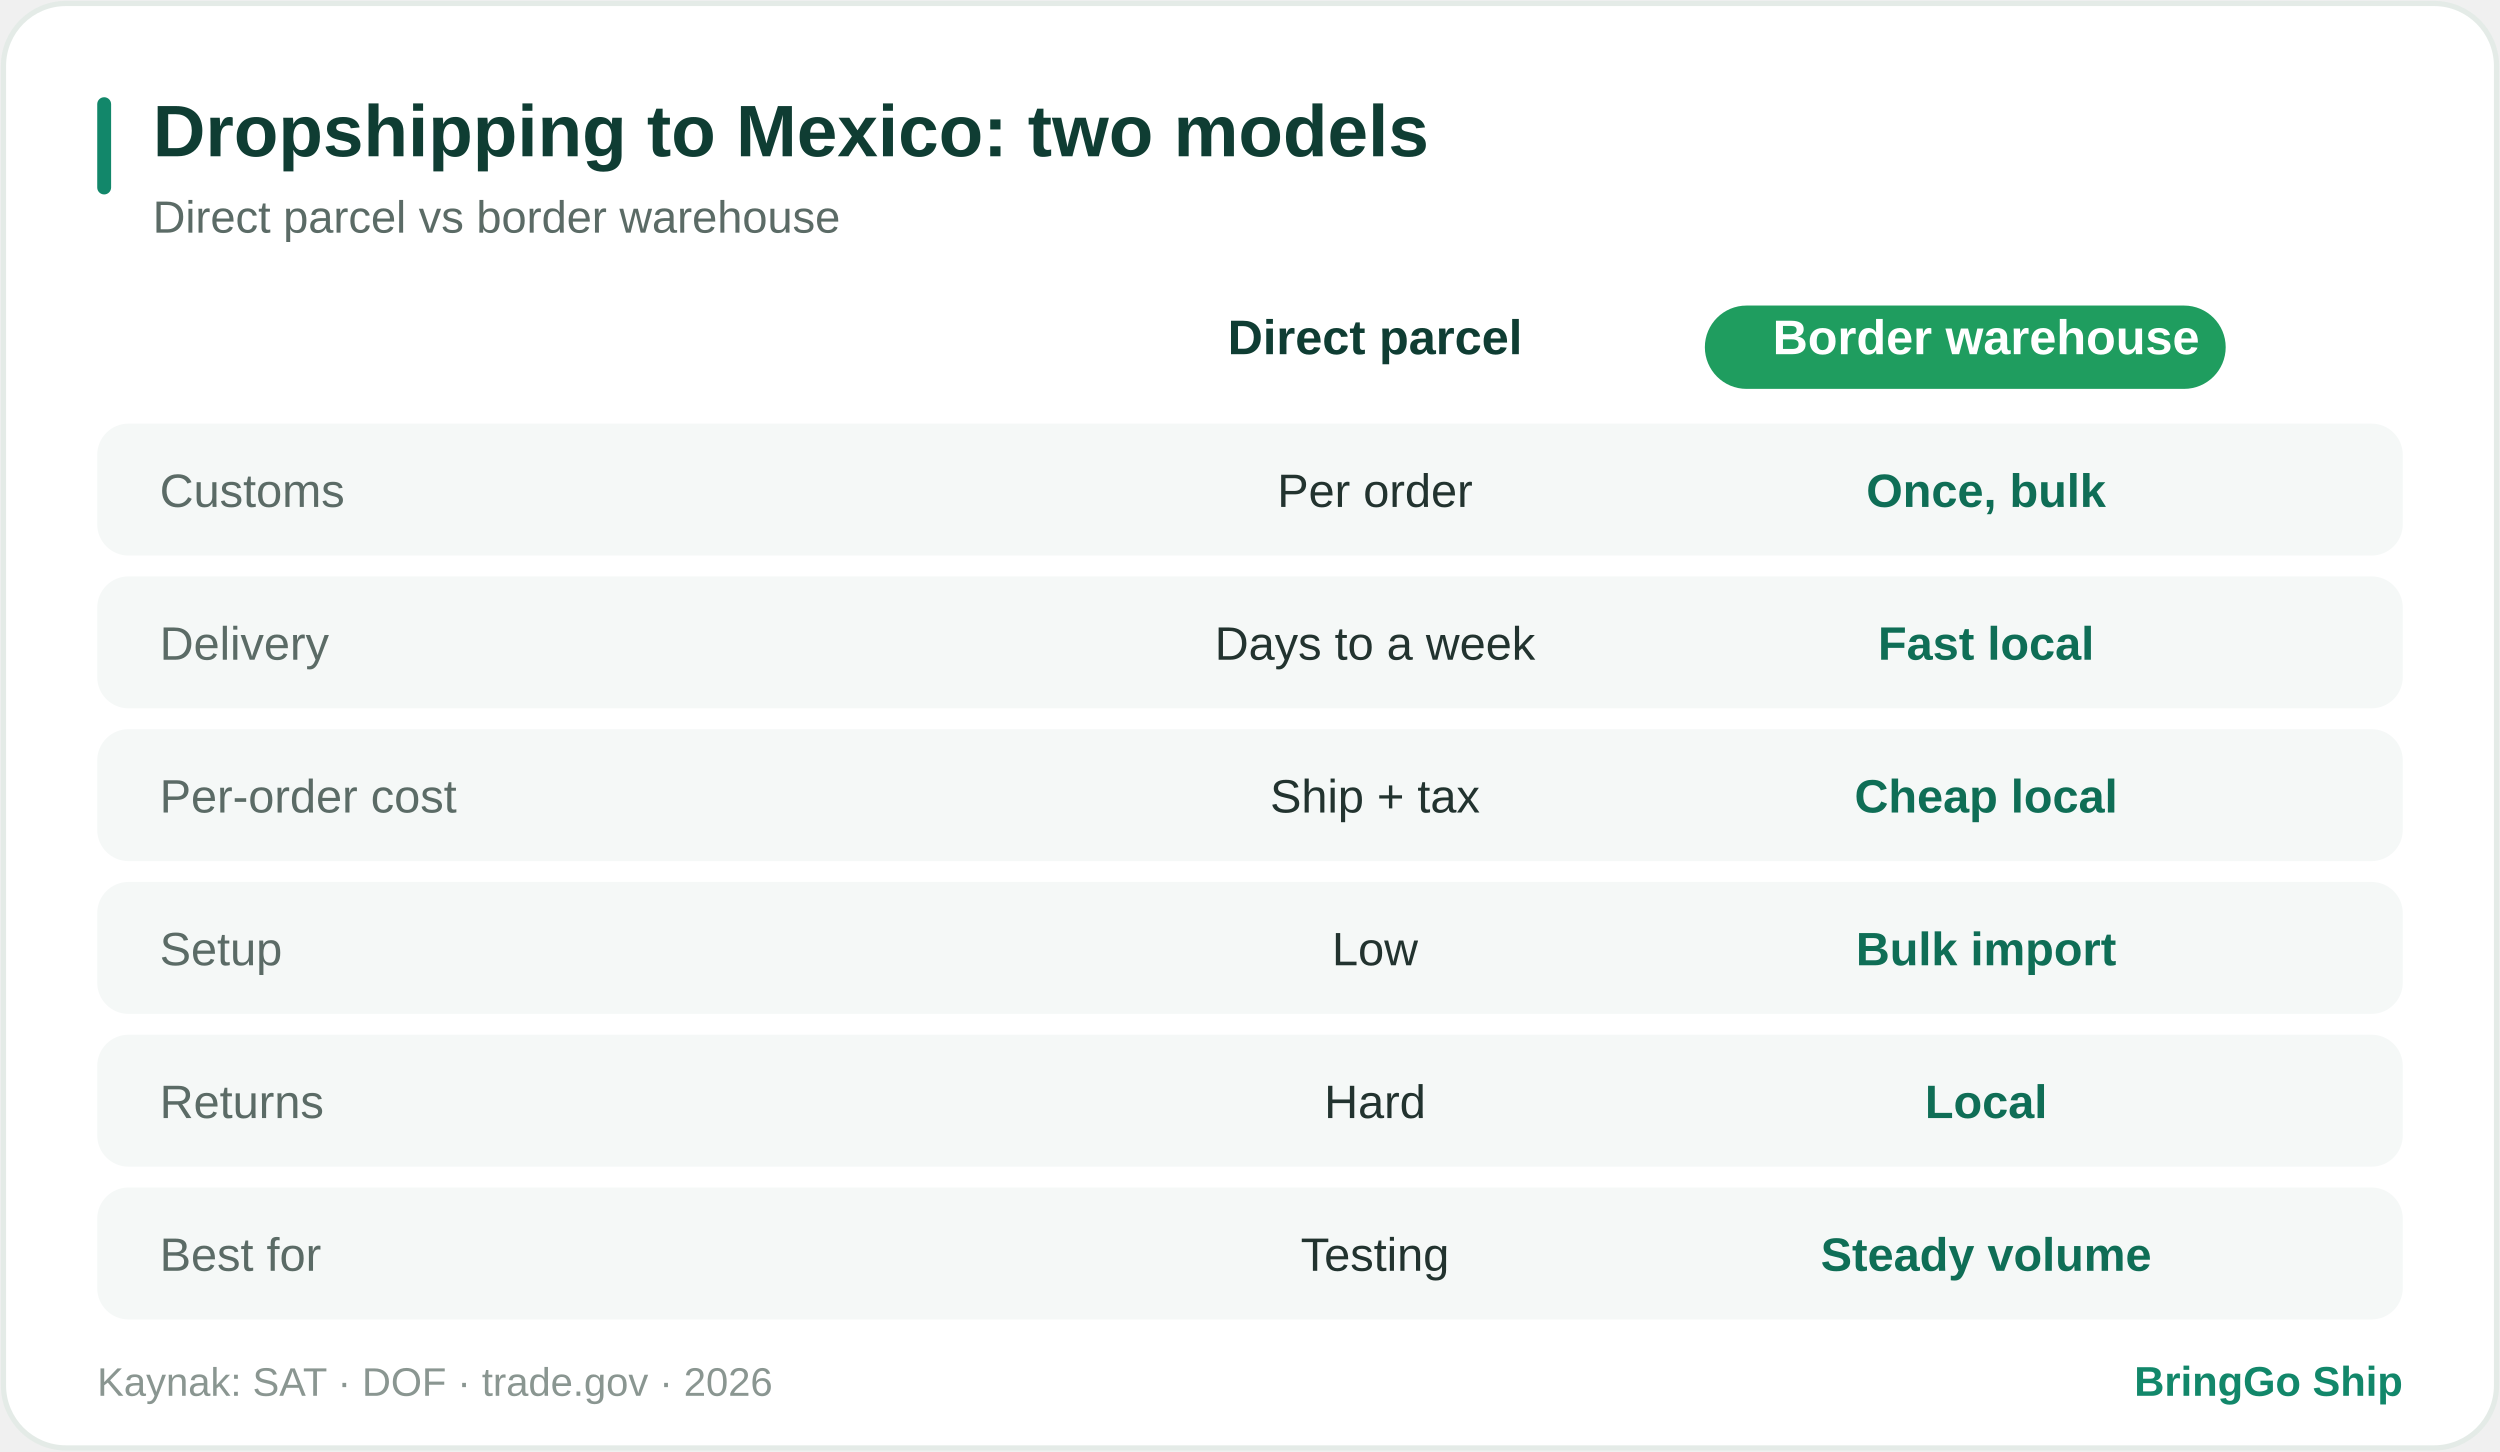
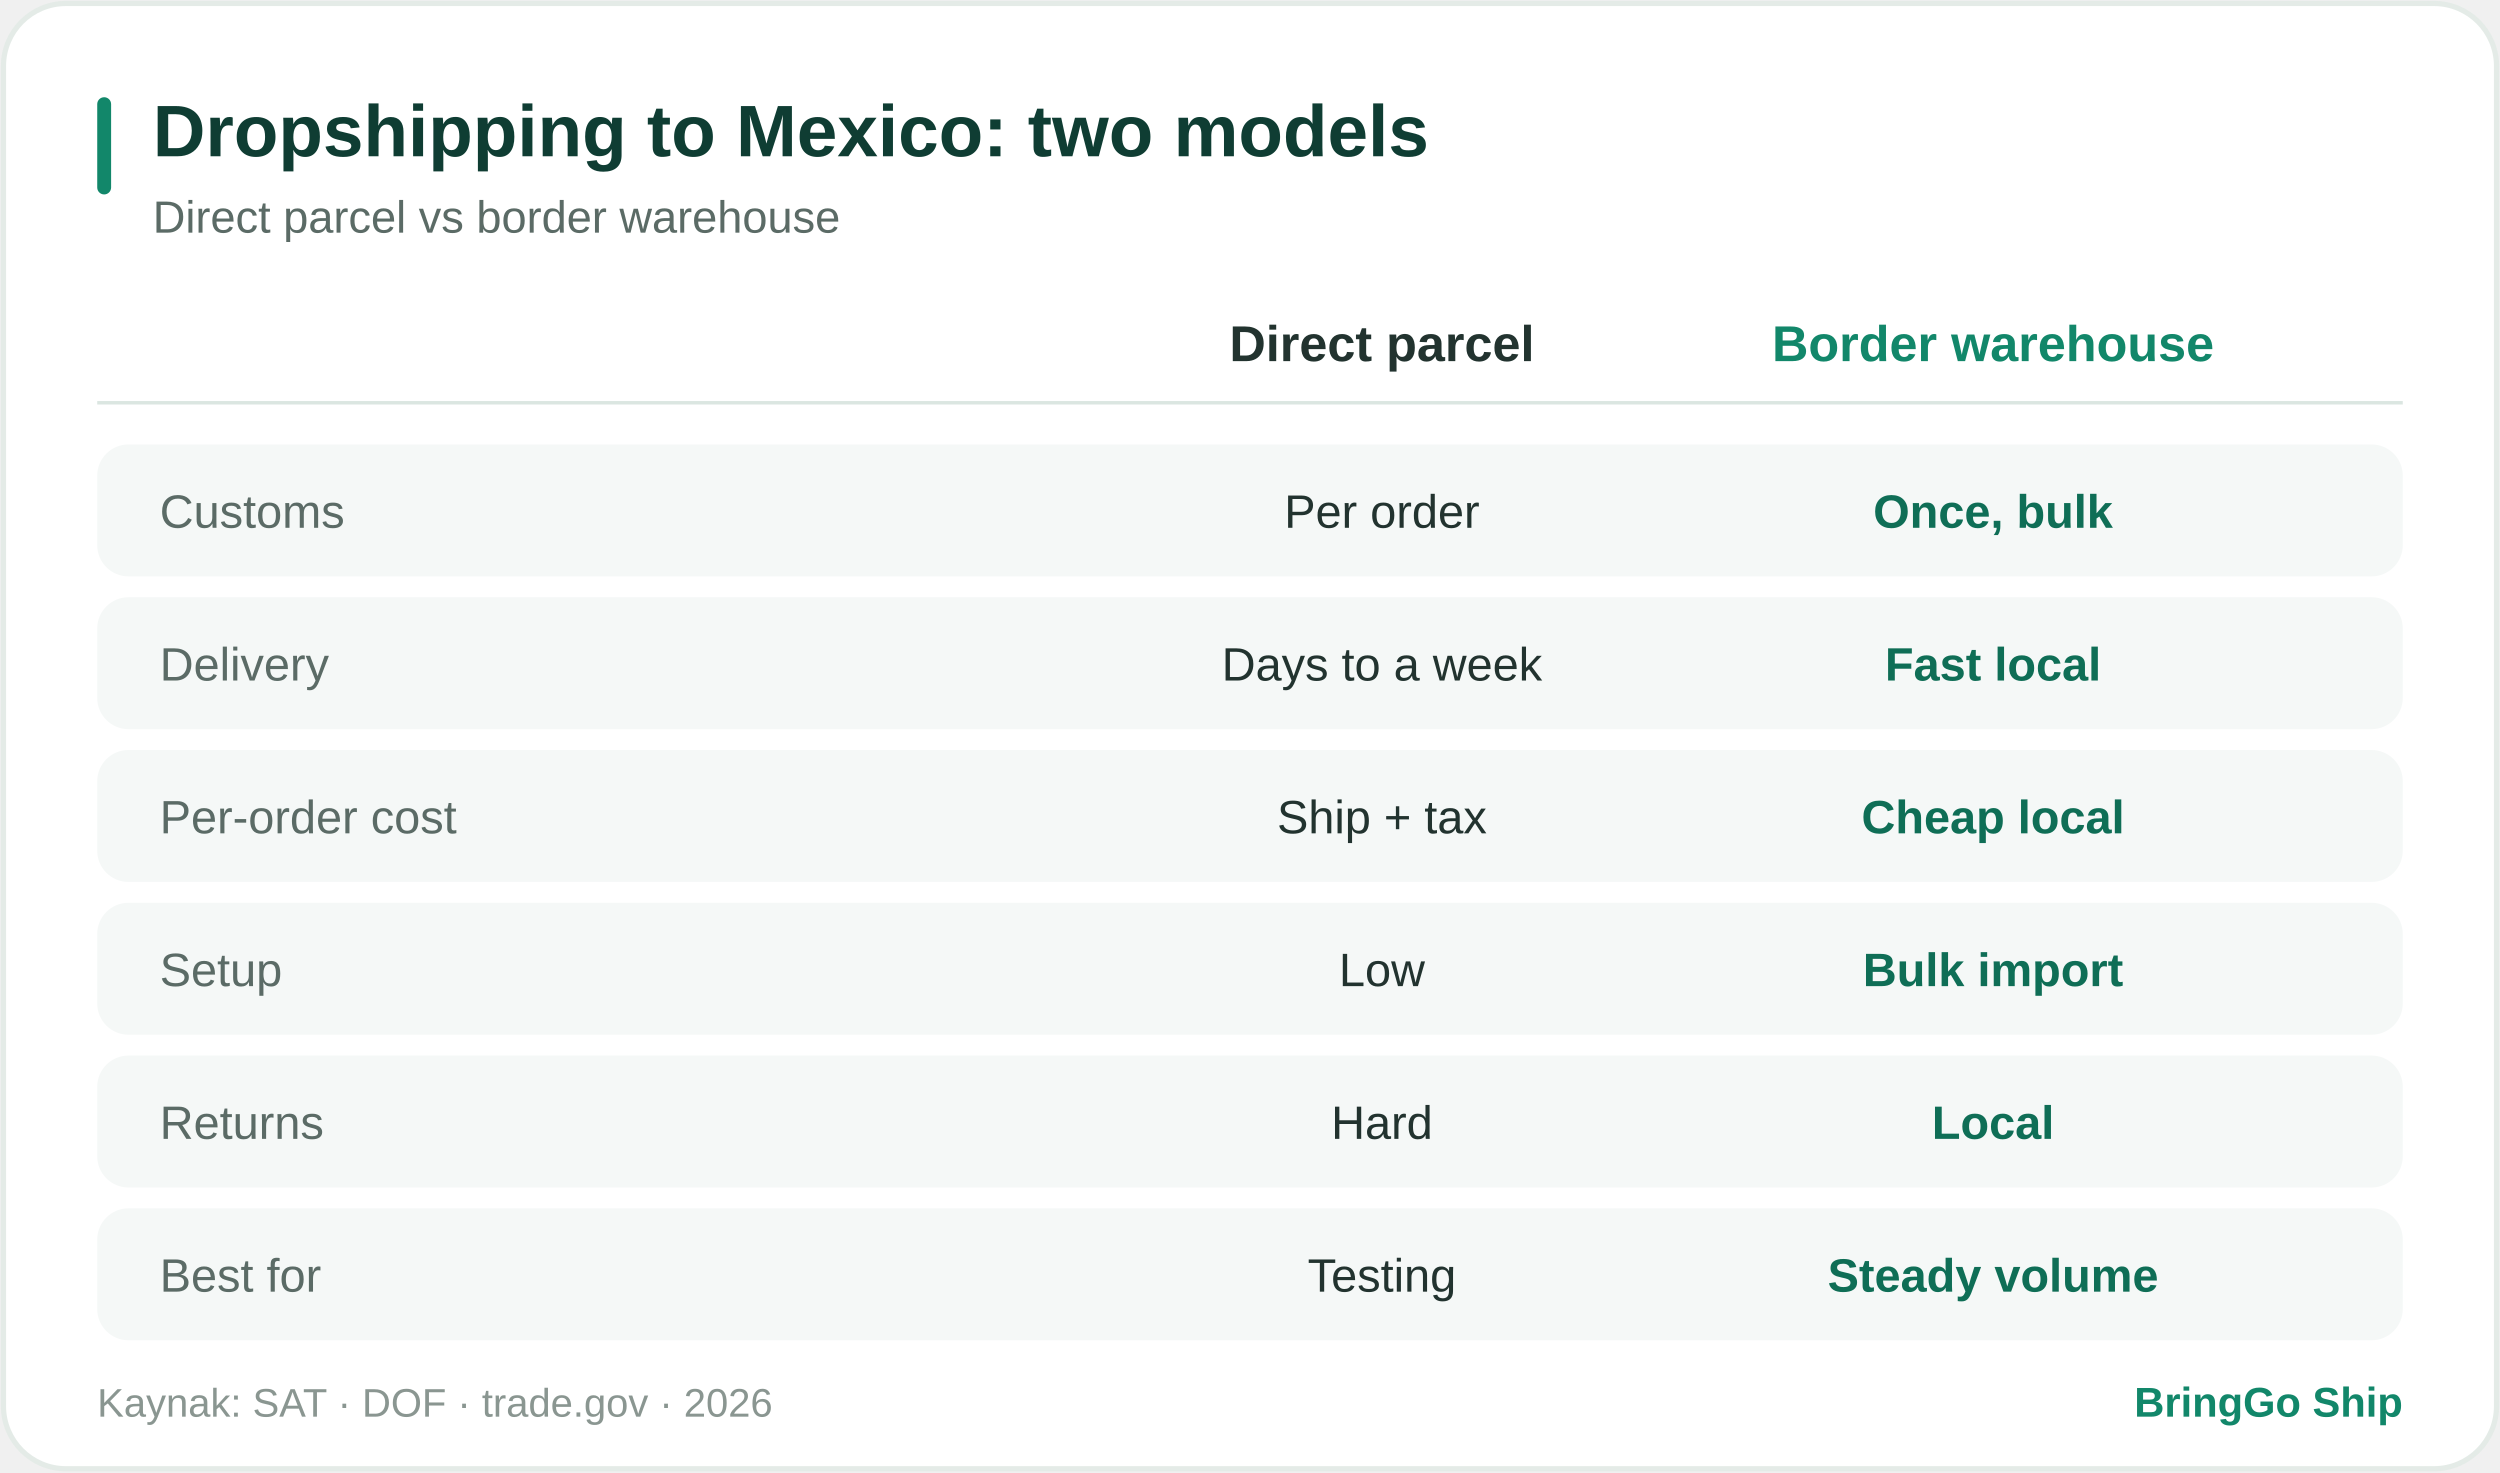
- <svg xmlns="http://www.w3.org/2000/svg" width="720" height="418" viewBox="0 0 720 418" role="img">
+ <svg xmlns="http://www.w3.org/2000/svg" width="720" height="424" viewBox="0 0 720 424" role="img">
  <style>
text{font-family:Arial,Helvetica,sans-serif}
.card{fill:#ffffff;stroke:#e4ebe7;stroke-width:1.5}
.row{fill:#f5f8f7}.pill{fill:#E1F5EE}.hi{fill:#1f9d5f}.mut{fill:#eef1f0}
- .acc{fill:#12876A}.circ{fill:#12876A}.rd{fill:#fbe9e7}.am{fill:#fbf1dd}.tl{fill:#E1F5EE}
+ .acc{fill:#12876A}.circ{fill:#12876A}.rd{fill:#fbe9e7}.am{fill:#fbf1dd}.tl{fill:#E1F5EE}.ln{stroke:#dbe6e1}
.tt{fill:#0F3D33;font-weight:bold}.ts{fill:#5b6b66}.tl2{fill:#22332f}
.tv{fill:#0F6E56;font-weight:bold}.tm{fill:#5b6b66;font-weight:bold}.tw{fill:#ffffff;font-weight:bold}
.tf{fill:#8a9691}.tb{fill:#12876A;font-weight:bold}.big{fill:#0F3D33;font-weight:bold}
.trd{fill:#a3392c;font-weight:bold}.tam{fill:#8a5a12;font-weight:bold}.ttl{fill:#0F6E56;font-weight:bold}
@media (prefers-color-scheme:dark){
.card{fill:#16211e;stroke:#2c3a35}
.row{fill:#1d2b27}.pill{fill:#123a2e}.hi{fill:#1f9d5f}.mut{fill:#28352f}
.acc{fill:#2fae7e}.circ{fill:#2fae7e}.rd{fill:#3a201c}.am{fill:#352a15}.tl{fill:#123a2e}
.tt{fill:#d7f2e6}.ts{fill:#8fa79d}.tl2{fill:#cfe0d9}
.tv{fill:#6fe0b0}.tm{fill:#9db3a9}.tw{fill:#ffffff}
.tf{fill:#6d8279}.tb{fill:#57d3a3}.big{fill:#d7f2e6}
- .trd{fill:#f0a99e}.tam{fill:#e6c281}.ttl{fill:#6fe0b0}}
+ .trd{fill:#f0a99e}.tam{fill:#e6c281}.ttl{fill:#6fe0b0}.ln{stroke:#31423c}}
</style>
-   <rect x="1" y="1" width="718" height="416" rx="18" class="card" />
+   <rect x="1" y="1" width="718" height="422" rx="18" class="card" />
  <rect x="28" y="28" width="4" height="28" rx="2" class="acc" />
  <text x="44" y="45" font-size="21" class="tt">Dropshipping to Mexico: two models</text>
  <text x="44" y="67" font-size="13" class="ts">Direct parcel vs border warehouse</text>
  <g transform="translate(0,88)">
-     <text x="396" y="14" text-anchor="middle" font-size="14" class="tt">Direct parcel</text>
-     <rect x="491" y="0" width="150" height="24" rx="12" class="hi" />
-     <text x="572" y="14" text-anchor="middle" font-size="14" class="tw">Border warehouse</text>
-     <rect x="28" y="34" width="664" height="38" rx="9" class="row" />
-     <text x="46" y="58" font-size="13.5" class="ts">Customs</text>
-     <text x="396" y="58" text-anchor="middle" font-size="13.5" class="tl2">Per order</text>
-     <text x="572" y="58" text-anchor="middle" font-size="13.5" class="tv">Once, bulk</text>
-     <rect x="28" y="78" width="664" height="38" rx="9" class="row" />
-     <text x="46" y="102" font-size="13.5" class="ts">Delivery</text>
-     <text x="396" y="102" text-anchor="middle" font-size="13.5" class="tl2">Days to a week</text>
-     <text x="572" y="102" text-anchor="middle" font-size="13.5" class="tv">Fast local</text>
-     <rect x="28" y="122" width="664" height="38" rx="9" class="row" />
-     <text x="46" y="146" font-size="13.5" class="ts">Per-order cost</text>
-     <text x="396" y="146" text-anchor="middle" font-size="13.5" class="tl2">Ship + tax</text>
-     <text x="572" y="146" text-anchor="middle" font-size="13.5" class="tv">Cheap local</text>
-     <rect x="28" y="166" width="664" height="38" rx="9" class="row" />
-     <text x="46" y="190" font-size="13.5" class="ts">Setup</text>
-     <text x="396" y="190" text-anchor="middle" font-size="13.5" class="tl2">Low</text>
-     <text x="572" y="190" text-anchor="middle" font-size="13.5" class="tv">Bulk import</text>
-     <rect x="28" y="210" width="664" height="38" rx="9" class="row" />
-     <text x="46" y="234" font-size="13.5" class="ts">Returns</text>
-     <text x="396" y="234" text-anchor="middle" font-size="13.5" class="tl2">Hard</text>
-     <text x="572" y="234" text-anchor="middle" font-size="13.5" class="tv">Local</text>
-     <rect x="28" y="254" width="664" height="38" rx="9" class="row" />
-     <text x="46" y="278" font-size="13.5" class="ts">Best for</text>
-     <text x="396" y="278" text-anchor="middle" font-size="13.5" class="tl2">Testing</text>
-     <text x="572" y="278" text-anchor="middle" font-size="13.5" class="tv">Steady volume</text>
+     <text x="398" y="16" text-anchor="middle" font-size="14.5" class="tl2" font-weight="bold">Direct parcel</text>
+     <text x="574" y="16" text-anchor="middle" font-size="14.5" class="tb" font-weight="bold">Border warehouse</text>
+     <line x1="28" y1="28" x2="692" y2="28" stroke-width="1" class="ln" />
+     <rect x="28" y="40" width="664" height="38" rx="9" class="row" />
+     <text x="46" y="64" font-size="13.5" class="ts">Customs</text>
+     <text x="398" y="64" text-anchor="middle" font-size="13.5" class="tl2">Per order</text>
+     <text x="574" y="64" text-anchor="middle" font-size="13.5" class="tv" font-weight="bold">Once, bulk</text>
+     <rect x="28" y="84" width="664" height="38" rx="9" class="row" />
+     <text x="46" y="108" font-size="13.5" class="ts">Delivery</text>
+     <text x="398" y="108" text-anchor="middle" font-size="13.5" class="tl2">Days to a week</text>
+     <text x="574" y="108" text-anchor="middle" font-size="13.5" class="tv" font-weight="bold">Fast local</text>
+     <rect x="28" y="128" width="664" height="38" rx="9" class="row" />
+     <text x="46" y="152" font-size="13.5" class="ts">Per-order cost</text>
+     <text x="398" y="152" text-anchor="middle" font-size="13.5" class="tl2">Ship + tax</text>
+     <text x="574" y="152" text-anchor="middle" font-size="13.5" class="tv" font-weight="bold">Cheap local</text>
+     <rect x="28" y="172" width="664" height="38" rx="9" class="row" />
+     <text x="46" y="196" font-size="13.5" class="ts">Setup</text>
+     <text x="398" y="196" text-anchor="middle" font-size="13.5" class="tl2">Low</text>
+     <text x="574" y="196" text-anchor="middle" font-size="13.5" class="tv" font-weight="bold">Bulk import</text>
+     <rect x="28" y="216" width="664" height="38" rx="9" class="row" />
+     <text x="46" y="240" font-size="13.5" class="ts">Returns</text>
+     <text x="398" y="240" text-anchor="middle" font-size="13.5" class="tl2">Hard</text>
+     <text x="574" y="240" text-anchor="middle" font-size="13.5" class="tv" font-weight="bold">Local</text>
+     <rect x="28" y="260" width="664" height="38" rx="9" class="row" />
+     <text x="46" y="284" font-size="13.5" class="ts">Best for</text>
+     <text x="398" y="284" text-anchor="middle" font-size="13.5" class="tl2">Testing</text>
+     <text x="574" y="284" text-anchor="middle" font-size="13.5" class="tv" font-weight="bold">Steady volume</text>
  </g>
-   <text x="28" y="402" font-size="11.5" class="tf">Kaynak: SAT · DOF · trade.gov · 2026</text>
-   <text x="692" y="402" text-anchor="end" font-size="12" class="tb">BringGo Ship</text>
+   <text x="28" y="408" font-size="11.5" class="tf">Kaynak: SAT · DOF · trade.gov · 2026</text>
+   <text x="692" y="408" text-anchor="end" font-size="12" class="tb">BringGo Ship</text>
</svg>
